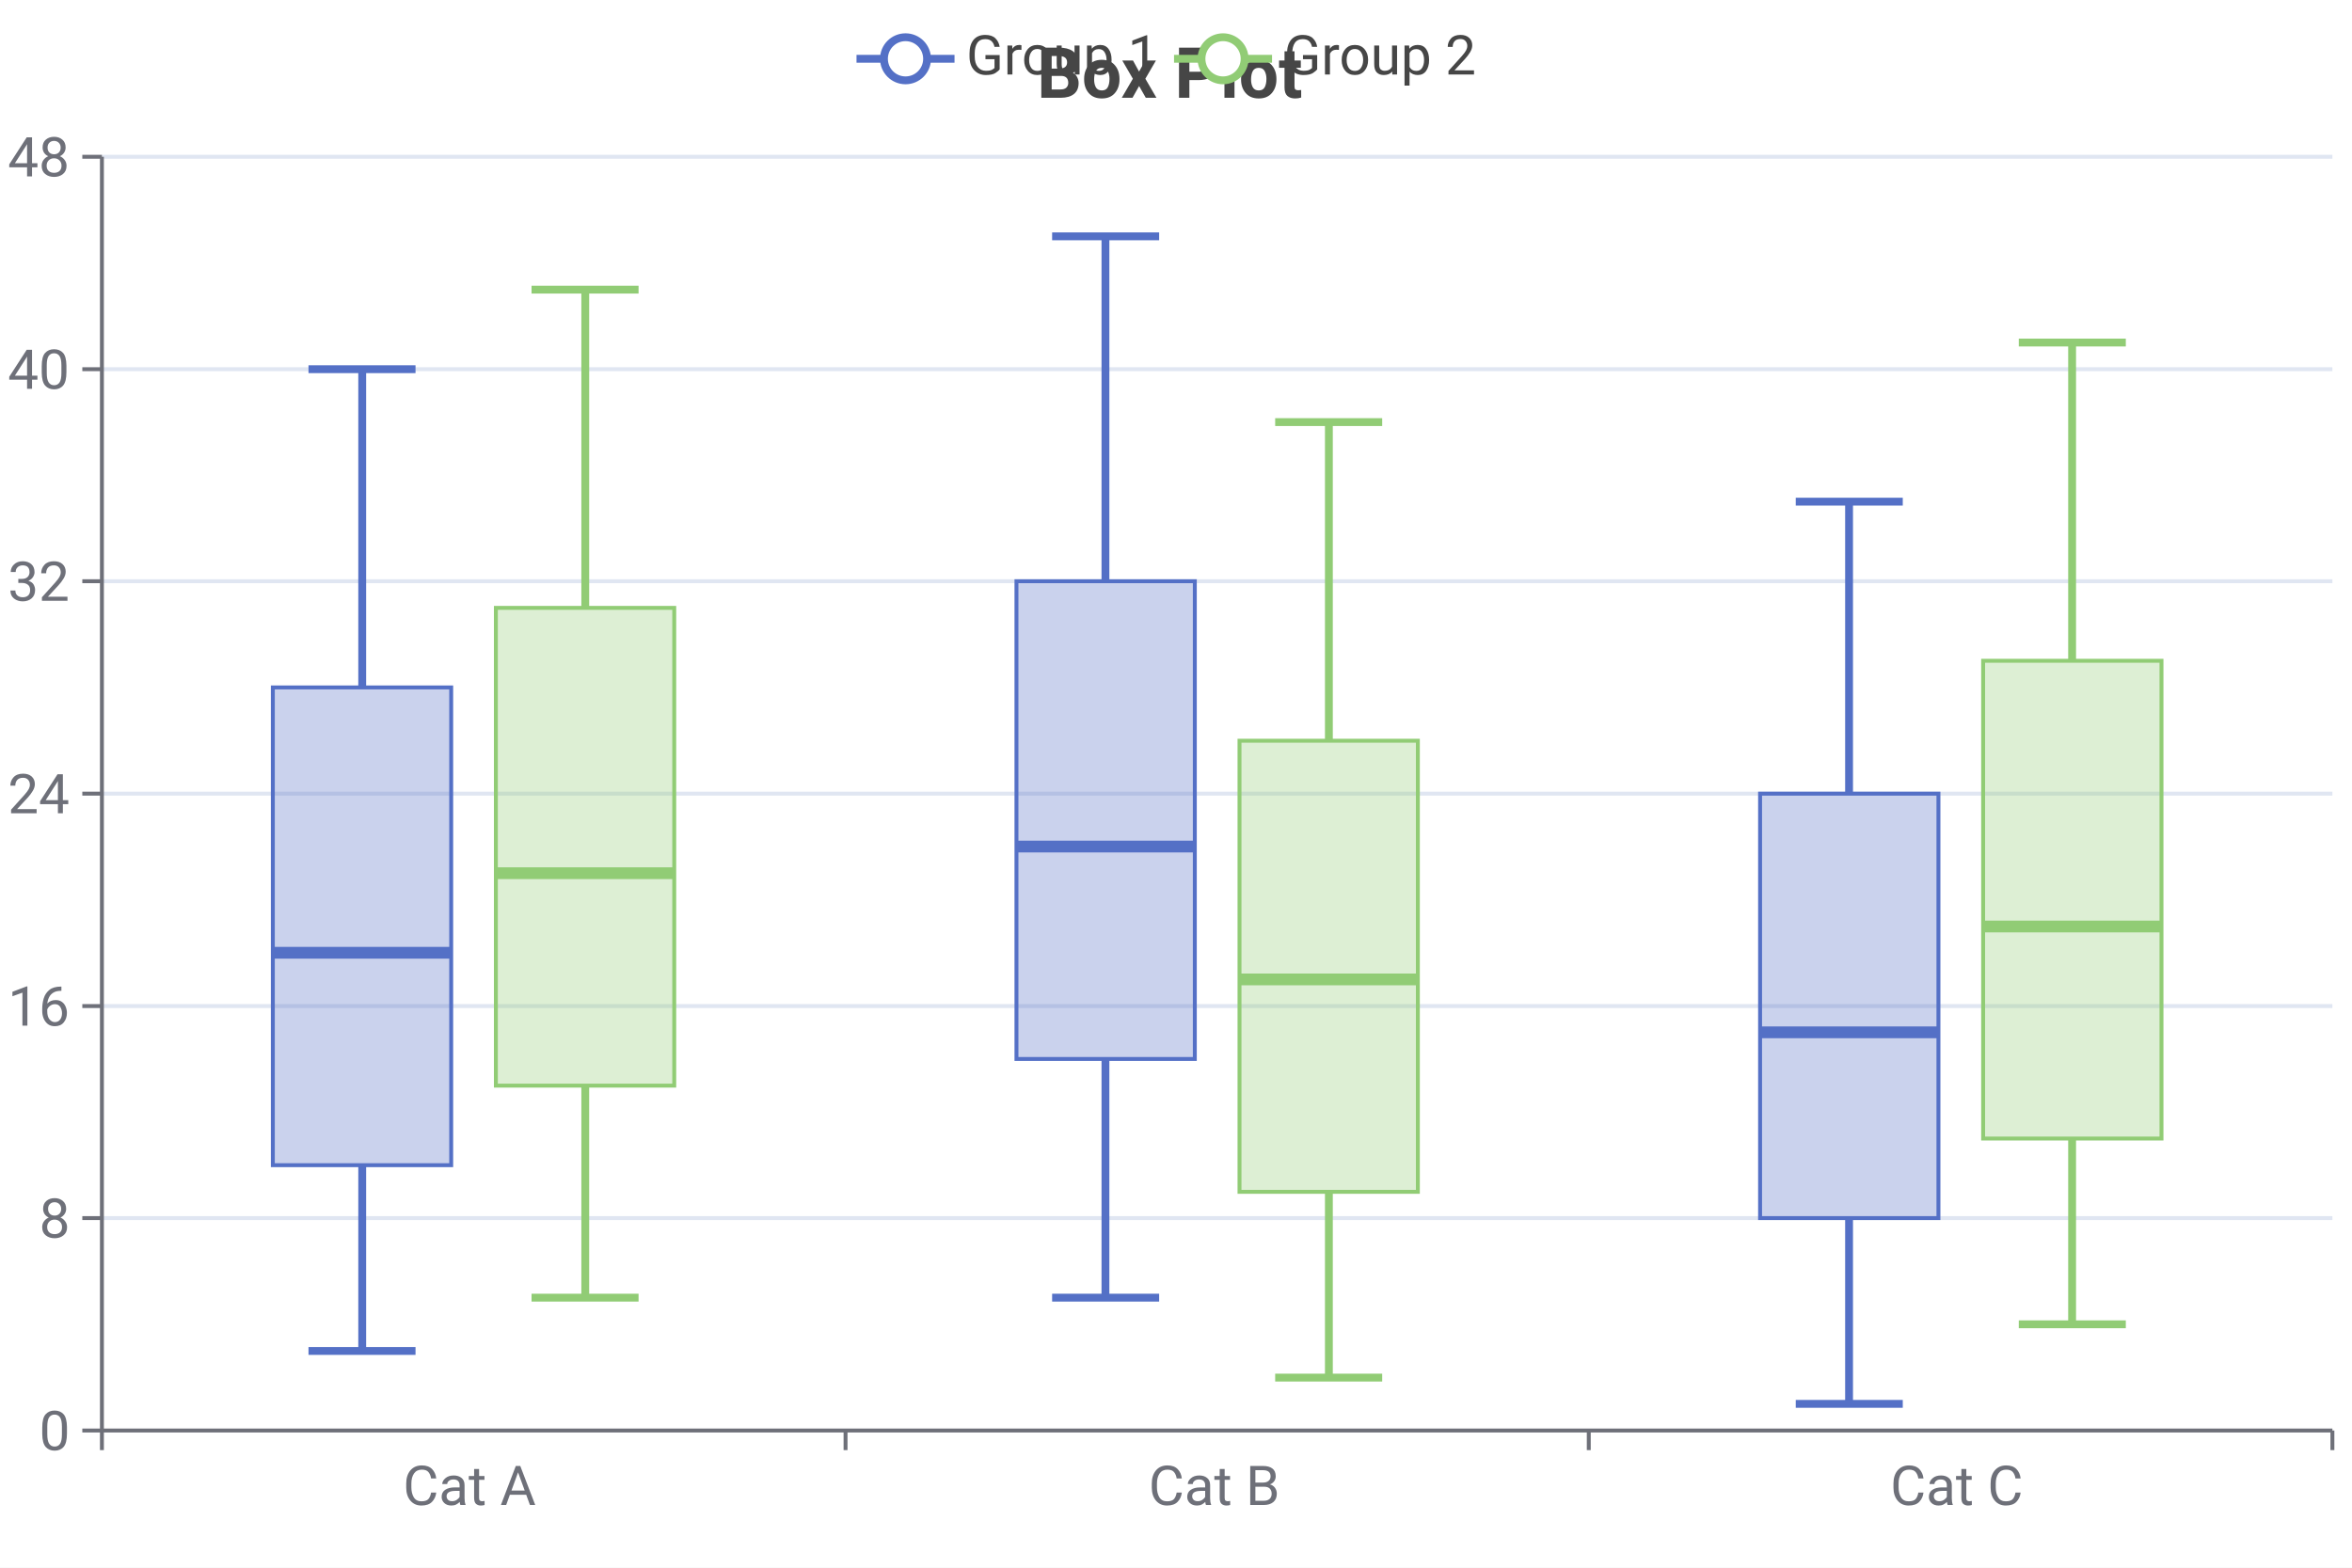
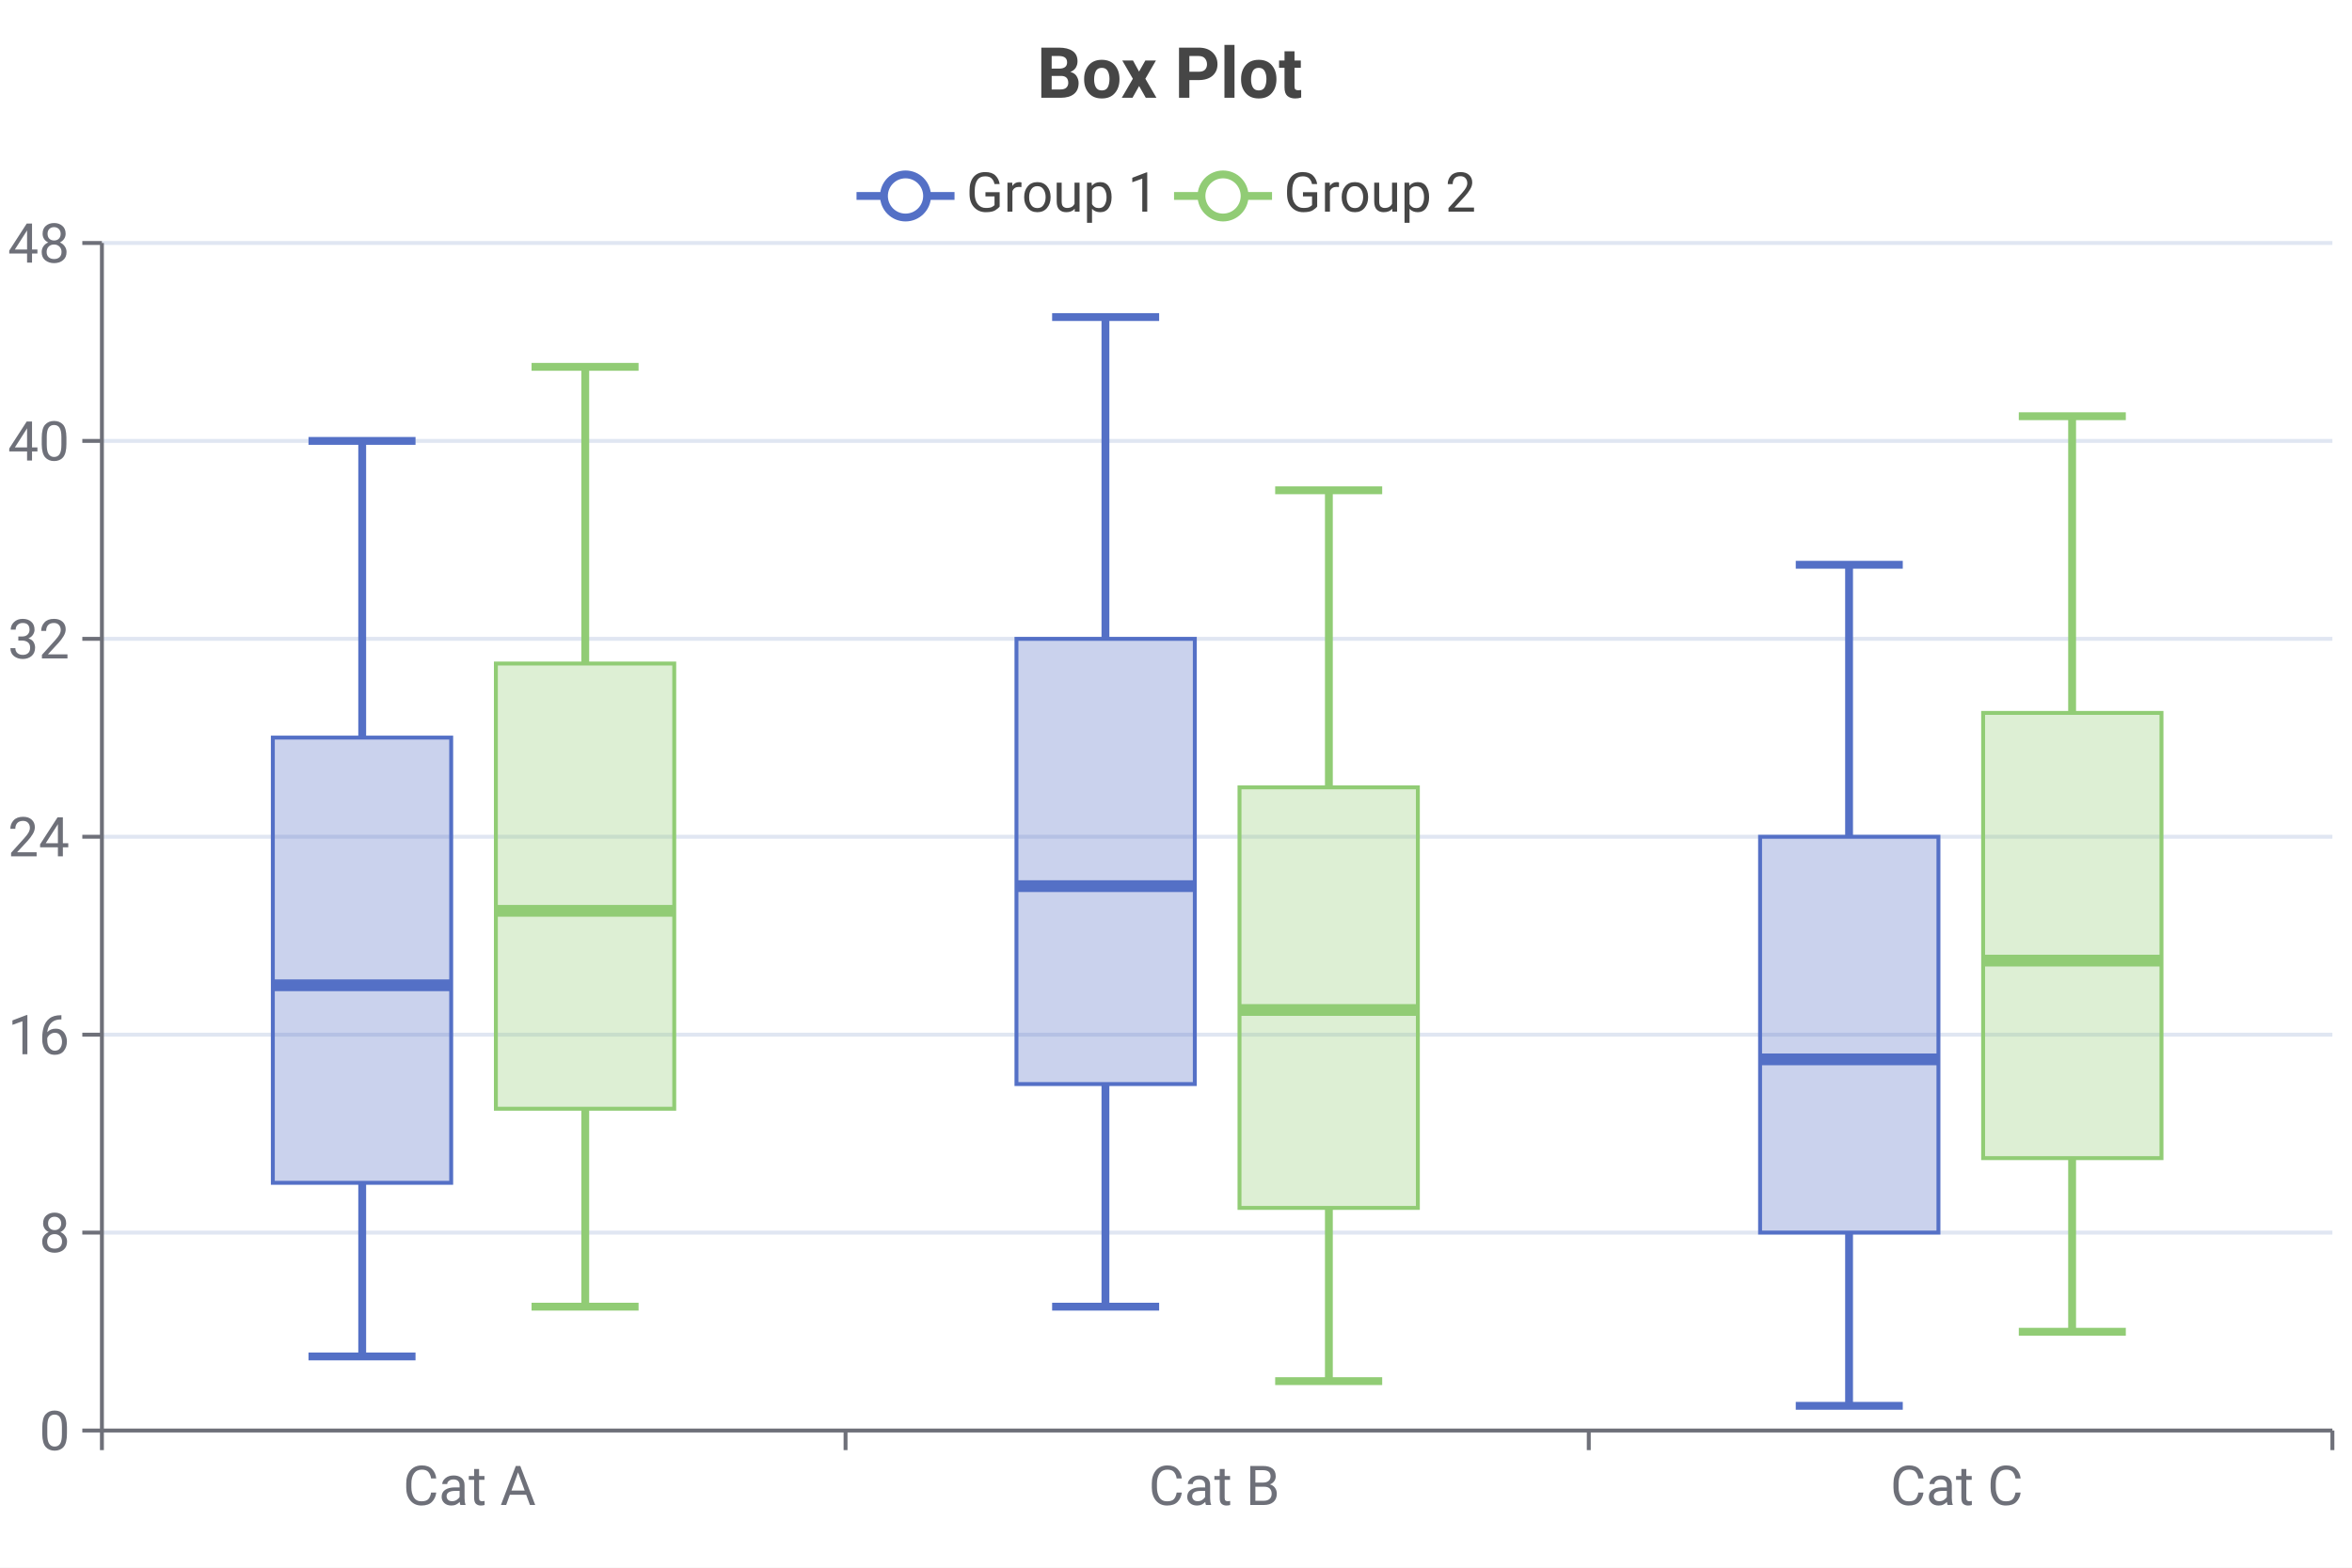
<svg xmlns="http://www.w3.org/2000/svg" width="600" height="400" viewBox="0 0 600 400">
  <rect x="0" y="0" width="600" height="400" fill="#FFFFFF" />
  <text font-size="18" x="264.5" y="5" dy="15" font-weight="bold" dominant-baseline="middle" font-family="Roboto" fill="#464646">
Box Plot
</text>
  <g>
-     <line stroke-width="2" x1="218.5" y1="15" x2="243.5" y2="15" stroke="#5470C6" />
-     <circle cx="231" cy="15" r="5.5" stroke-width="2" stroke="#5470C6" fill="#FFFFFF" />
-     <text font-size="14" x="246.5" y="19" font-family="Roboto" fill="#464646">
+     <line stroke-width="2" x1="218.5" y1="50" x2="243.5" y2="50" stroke="#5470C6" />
+     <circle cx="231" cy="50" r="5.5" stroke-width="2" stroke="#5470C6" fill="#FFFFFF" />
+     <text font-size="14" x="246.5" y="54" font-family="Roboto" fill="#464646">
Group 1
</text>
  </g>
  <g>
-     <line stroke-width="2" x1="299.5" y1="15" x2="324.5" y2="15" stroke="#91CC75" />
-     <circle cx="312" cy="15" r="5.5" stroke-width="2" stroke="#91CC75" fill="#FFFFFF" />
-     <text font-size="14" x="327.5" y="19" font-family="Roboto" fill="#464646">
+     <line stroke-width="2" x1="299.5" y1="50" x2="324.5" y2="50" stroke="#91CC75" />
+     <circle cx="312" cy="50" r="5.5" stroke-width="2" stroke="#91CC75" fill="#FFFFFF" />
+     <text font-size="14" x="327.5" y="54" font-family="Roboto" fill="#464646">
Group 2
</text>
  </g>
  <g stroke="#E0E6F2" stroke-width="1">
-     <line x1="26" y1="40" x2="595" y2="40" />
-     <line x1="26" y1="94.2" x2="595" y2="94.2" />
-     <line x1="26" y1="148.3" x2="595" y2="148.3" />
-     <line x1="26" y1="202.5" x2="595" y2="202.5" />
-     <line x1="26" y1="256.7" x2="595" y2="256.7" />
-     <line x1="26" y1="310.8" x2="595" y2="310.8" />
+     <line x1="26" y1="62" x2="595" y2="62" />
+     <line x1="26" y1="112.5" x2="595" y2="112.5" />
+     <line x1="26" y1="163" x2="595" y2="163" />
+     <line x1="26" y1="213.5" x2="595" y2="213.5" />
+     <line x1="26" y1="264" x2="595" y2="264" />
+     <line x1="26" y1="314.5" x2="595" y2="314.5" />
  </g>
  <g>
    <g stroke="#6E7079" stroke-width="1">
-       <line x1="26" y1="40" x2="26" y2="365" />
-       <line x1="26" y1="40" x2="21" y2="40" />
-       <line x1="26" y1="94.2" x2="21" y2="94.2" />
-       <line x1="26" y1="148.3" x2="21" y2="148.3" />
-       <line x1="26" y1="202.5" x2="21" y2="202.5" />
-       <line x1="26" y1="256.7" x2="21" y2="256.7" />
-       <line x1="26" y1="310.8" x2="21" y2="310.8" />
+       <line x1="26" y1="62" x2="26" y2="365" />
+       <line x1="26" y1="62" x2="21" y2="62" />
+       <line x1="26" y1="112.5" x2="21" y2="112.5" />
+       <line x1="26" y1="163" x2="21" y2="163" />
+       <line x1="26" y1="213.5" x2="21" y2="213.5" />
+       <line x1="26" y1="264" x2="21" y2="264" />
+       <line x1="26" y1="314.5" x2="21" y2="314.5" />
      <line x1="26" y1="365" x2="21" y2="365" />
    </g>
-     <text font-size="14" x="2" y="45" font-family="Roboto" fill="#6E7079">
+     <text font-size="14" x="2" y="67" font-family="Roboto" fill="#6E7079">
48
</text>
-     <text font-size="14" x="2" y="99.2" font-family="Roboto" fill="#6E7079">
+     <text font-size="14" x="2" y="117.5" font-family="Roboto" fill="#6E7079">
40
</text>
-     <text font-size="14" x="2" y="153.3" font-family="Roboto" fill="#6E7079">
+     <text font-size="14" x="2" y="168" font-family="Roboto" fill="#6E7079">
32
</text>
-     <text font-size="14" x="2" y="207.5" font-family="Roboto" fill="#6E7079">
+     <text font-size="14" x="2" y="218.5" font-family="Roboto" fill="#6E7079">
24
</text>
-     <text font-size="14" x="2" y="261.7" font-family="Roboto" fill="#6E7079">
+     <text font-size="14" x="2" y="269" font-family="Roboto" fill="#6E7079">
16
</text>
-     <text font-size="14" x="10" y="315.8" font-family="Roboto" fill="#6E7079">
+     <text font-size="14" x="10" y="319.5" font-family="Roboto" fill="#6E7079">
8
</text>
    <text font-size="14" x="10" y="370" font-family="Roboto" fill="#6E7079">
0
</text>
  </g>
  <g>
    <g stroke="#6E7079" stroke-width="1">
      <line x1="26" y1="365" x2="595" y2="365" />
      <line x1="26" y1="365" x2="26" y2="370" />
      <line x1="215.7" y1="365" x2="215.7" y2="370" />
      <line x1="405.3" y1="365" x2="405.3" y2="370" />
      <line x1="595" y1="365" x2="595" y2="370" />
    </g>
    <text font-size="14" x="102.8" y="384" font-family="Roboto" fill="#6E7079">
Cat A
</text>
    <text font-size="14" x="293" y="384" font-family="Roboto" fill="#6E7079">
Cat B
</text>
    <text font-size="14" x="482.2" y="384" font-family="Roboto" fill="#6E7079">
Cat C
</text>
  </g>
-   <rect x="69.6" y="175.4" width="45.5" height="121.9" stroke="#5470C6" fill="#5470C6" fill-opacity="0.31" data-series="Group 1" data-category="Cat A" data-min="3" data-q1="10" data-median="18" data-q3="28" data-max="40" />
-   <line stroke-width="3" x1="69.6" y1="243.1" x2="115.1" y2="243.1" stroke="#5470C6" />
-   <line stroke-width="2" x1="92.4" y1="94.2" x2="92.4" y2="175.4" stroke="#5470C6" />
-   <line stroke-width="2" x1="92.4" y1="297.3" x2="92.4" y2="344.7" stroke="#5470C6" />
-   <line stroke-width="2" x1="78.7" y1="94.2" x2="106" y2="94.2" stroke="#5470C6" />
-   <line stroke-width="2" x1="78.7" y1="344.7" x2="106" y2="344.7" stroke="#5470C6" />
-   <rect x="259.3" y="148.3" width="45.5" height="121.9" stroke="#5470C6" fill="#5470C6" fill-opacity="0.31" data-series="Group 1" data-category="Cat B" data-min="5" data-q1="14" data-median="22" data-q3="32" data-max="45" />
-   <line stroke-width="3" x1="259.3" y1="216" x2="304.8" y2="216" stroke="#5470C6" />
-   <line stroke-width="2" x1="282" y1="60.3" x2="282" y2="148.3" stroke="#5470C6" />
-   <line stroke-width="2" x1="282" y1="270.2" x2="282" y2="331.1" stroke="#5470C6" />
-   <line stroke-width="2" x1="268.4" y1="60.3" x2="295.7" y2="60.3" stroke="#5470C6" />
-   <line stroke-width="2" x1="268.4" y1="331.1" x2="295.7" y2="331.1" stroke="#5470C6" />
-   <rect x="449" y="202.5" width="45.5" height="108.3" stroke="#5470C6" fill="#5470C6" fill-opacity="0.31" data-series="Group 1" data-category="Cat C" data-min="1" data-q1="8" data-median="15" data-q3="24" data-max="35" />
-   <line stroke-width="3" x1="449" y1="263.4" x2="494.5" y2="263.4" stroke="#5470C6" />
-   <line stroke-width="2" x1="471.7" y1="128" x2="471.7" y2="202.5" stroke="#5470C6" />
-   <line stroke-width="2" x1="471.7" y1="310.8" x2="471.7" y2="358.2" stroke="#5470C6" />
-   <line stroke-width="2" x1="458.1" y1="128" x2="485.4" y2="128" stroke="#5470C6" />
-   <line stroke-width="2" x1="458.1" y1="358.2" x2="485.4" y2="358.2" stroke="#5470C6" />
-   <rect x="126.5" y="155.1" width="45.5" height="121.9" stroke="#91CC75" fill="#91CC75" fill-opacity="0.31" data-series="Group 2" data-category="Cat A" data-min="5" data-q1="13" data-median="21" data-q3="31" data-max="43" />
-   <line stroke-width="3" x1="126.5" y1="222.8" x2="172" y2="222.8" stroke="#91CC75" />
-   <line stroke-width="2" x1="149.3" y1="73.9" x2="149.3" y2="155.1" stroke="#91CC75" />
-   <line stroke-width="2" x1="149.3" y1="277" x2="149.3" y2="331.1" stroke="#91CC75" />
-   <line stroke-width="2" x1="135.6" y1="73.9" x2="162.9" y2="73.9" stroke="#91CC75" />
-   <line stroke-width="2" x1="135.6" y1="331.1" x2="162.9" y2="331.1" stroke="#91CC75" />
-   <rect x="316.2" y="189" width="45.5" height="115.1" stroke="#91CC75" fill="#91CC75" fill-opacity="0.31" data-series="Group 2" data-category="Cat B" data-min="2" data-q1="9" data-median="17" data-q3="26" data-max="38" />
-   <line stroke-width="3" x1="316.2" y1="249.9" x2="361.7" y2="249.9" stroke="#91CC75" />
-   <line stroke-width="2" x1="339" y1="107.7" x2="339" y2="189" stroke="#91CC75" />
-   <line stroke-width="2" x1="339" y1="304.1" x2="339" y2="351.5" stroke="#91CC75" />
-   <line stroke-width="2" x1="325.3" y1="107.7" x2="352.6" y2="107.7" stroke="#91CC75" />
-   <line stroke-width="2" x1="325.3" y1="351.5" x2="352.6" y2="351.5" stroke="#91CC75" />
-   <rect x="505.9" y="168.6" width="45.5" height="121.9" stroke="#91CC75" fill="#91CC75" fill-opacity="0.31" data-series="Group 2" data-category="Cat C" data-min="4" data-q1="11" data-median="19" data-q3="29" data-max="41" />
-   <line stroke-width="3" x1="505.9" y1="236.4" x2="551.4" y2="236.4" stroke="#91CC75" />
-   <line stroke-width="2" x1="528.6" y1="87.4" x2="528.6" y2="168.6" stroke="#91CC75" />
-   <line stroke-width="2" x1="528.6" y1="290.5" x2="528.6" y2="337.9" stroke="#91CC75" />
-   <line stroke-width="2" x1="515" y1="87.4" x2="542.3" y2="87.4" stroke="#91CC75" />
-   <line stroke-width="2" x1="515" y1="337.9" x2="542.3" y2="337.9" stroke="#91CC75" />
+   <rect x="69.6" y="188.2" width="45.5" height="113.6" stroke="#5470C6" fill="#5470C6" fill-opacity="0.31" data-series="Group 1" data-category="Cat A" data-min="3" data-q1="10" data-median="18" data-q3="28" data-max="40" />
+   <line stroke-width="3" x1="69.6" y1="251.4" x2="115.1" y2="251.4" stroke="#5470C6" />
+   <line stroke-width="2" x1="92.4" y1="112.5" x2="92.4" y2="188.2" stroke="#5470C6" />
+   <line stroke-width="2" x1="92.4" y1="301.9" x2="92.4" y2="346.1" stroke="#5470C6" />
+   <line stroke-width="2" x1="78.7" y1="112.5" x2="106" y2="112.5" stroke="#5470C6" />
+   <line stroke-width="2" x1="78.7" y1="346.1" x2="106" y2="346.1" stroke="#5470C6" />
+   <rect x="259.3" y="163" width="45.5" height="113.6" stroke="#5470C6" fill="#5470C6" fill-opacity="0.31" data-series="Group 1" data-category="Cat B" data-min="5" data-q1="14" data-median="22" data-q3="32" data-max="45" />
+   <line stroke-width="3" x1="259.3" y1="226.1" x2="304.8" y2="226.1" stroke="#5470C6" />
+   <line stroke-width="2" x1="282" y1="80.9" x2="282" y2="163" stroke="#5470C6" />
+   <line stroke-width="2" x1="282" y1="276.6" x2="282" y2="333.4" stroke="#5470C6" />
+   <line stroke-width="2" x1="268.4" y1="80.9" x2="295.7" y2="80.9" stroke="#5470C6" />
+   <line stroke-width="2" x1="268.4" y1="333.4" x2="295.7" y2="333.4" stroke="#5470C6" />
+   <rect x="449" y="213.5" width="45.5" height="101" stroke="#5470C6" fill="#5470C6" fill-opacity="0.31" data-series="Group 1" data-category="Cat C" data-min="1" data-q1="8" data-median="15" data-q3="24" data-max="35" />
+   <line stroke-width="3" x1="449" y1="270.3" x2="494.5" y2="270.3" stroke="#5470C6" />
+   <line stroke-width="2" x1="471.7" y1="144.1" x2="471.7" y2="213.5" stroke="#5470C6" />
+   <line stroke-width="2" x1="471.7" y1="314.5" x2="471.7" y2="358.7" stroke="#5470C6" />
+   <line stroke-width="2" x1="458.1" y1="144.1" x2="485.4" y2="144.1" stroke="#5470C6" />
+   <line stroke-width="2" x1="458.1" y1="358.7" x2="485.4" y2="358.7" stroke="#5470C6" />
+   <rect x="126.5" y="169.3" width="45.5" height="113.6" stroke="#91CC75" fill="#91CC75" fill-opacity="0.31" data-series="Group 2" data-category="Cat A" data-min="5" data-q1="13" data-median="21" data-q3="31" data-max="43" />
+   <line stroke-width="3" x1="126.5" y1="232.4" x2="172" y2="232.4" stroke="#91CC75" />
+   <line stroke-width="2" x1="149.3" y1="93.6" x2="149.3" y2="169.3" stroke="#91CC75" />
+   <line stroke-width="2" x1="149.3" y1="282.9" x2="149.3" y2="333.4" stroke="#91CC75" />
+   <line stroke-width="2" x1="135.6" y1="93.6" x2="162.9" y2="93.6" stroke="#91CC75" />
+   <line stroke-width="2" x1="135.6" y1="333.4" x2="162.9" y2="333.4" stroke="#91CC75" />
+   <rect x="316.2" y="200.9" width="45.5" height="107.3" stroke="#91CC75" fill="#91CC75" fill-opacity="0.31" data-series="Group 2" data-category="Cat B" data-min="2" data-q1="9" data-median="17" data-q3="26" data-max="38" />
+   <line stroke-width="3" x1="316.2" y1="257.7" x2="361.7" y2="257.7" stroke="#91CC75" />
+   <line stroke-width="2" x1="339" y1="125.1" x2="339" y2="200.9" stroke="#91CC75" />
+   <line stroke-width="2" x1="339" y1="308.2" x2="339" y2="352.4" stroke="#91CC75" />
+   <line stroke-width="2" x1="325.3" y1="125.1" x2="352.6" y2="125.1" stroke="#91CC75" />
+   <line stroke-width="2" x1="325.3" y1="352.4" x2="352.6" y2="352.4" stroke="#91CC75" />
+   <rect x="505.9" y="181.9" width="45.5" height="113.6" stroke="#91CC75" fill="#91CC75" fill-opacity="0.31" data-series="Group 2" data-category="Cat C" data-min="4" data-q1="11" data-median="19" data-q3="29" data-max="41" />
+   <line stroke-width="3" x1="505.9" y1="245.1" x2="551.4" y2="245.1" stroke="#91CC75" />
+   <line stroke-width="2" x1="528.6" y1="106.2" x2="528.6" y2="181.9" stroke="#91CC75" />
+   <line stroke-width="2" x1="528.6" y1="295.6" x2="528.6" y2="339.8" stroke="#91CC75" />
+   <line stroke-width="2" x1="515" y1="106.2" x2="542.3" y2="106.2" stroke="#91CC75" />
+   <line stroke-width="2" x1="515" y1="339.8" x2="542.3" y2="339.8" stroke="#91CC75" />
</svg>
